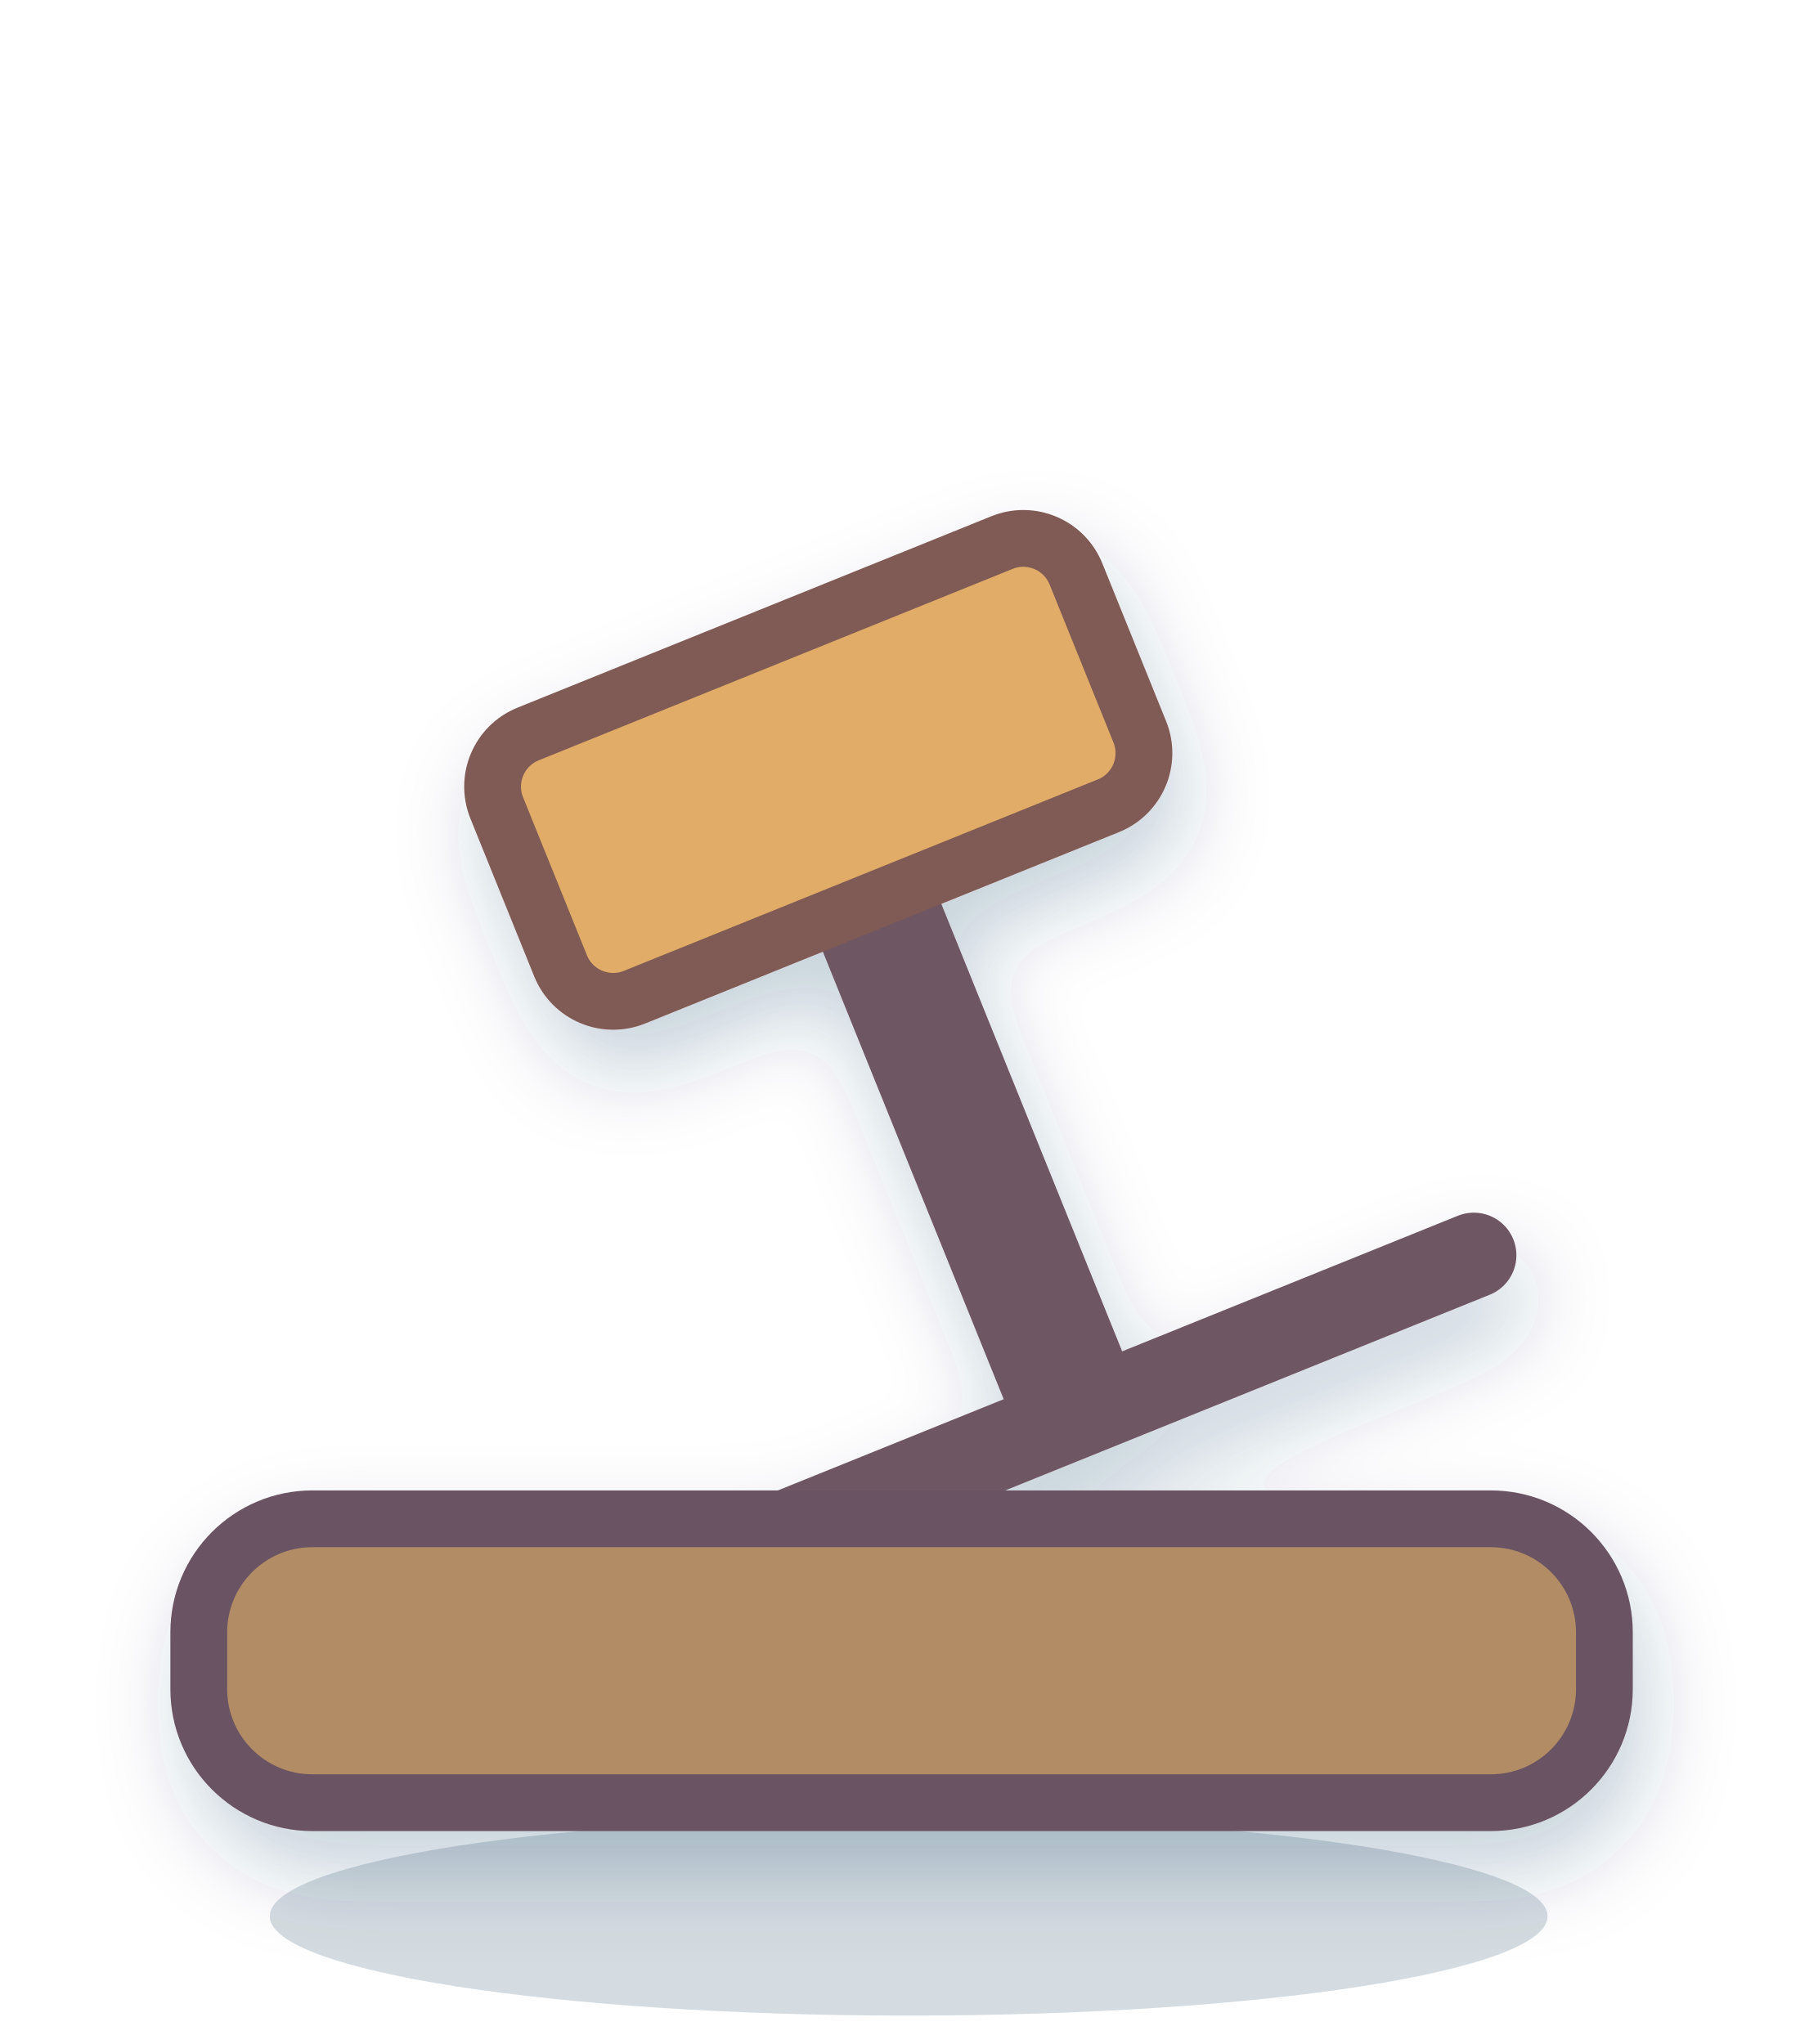
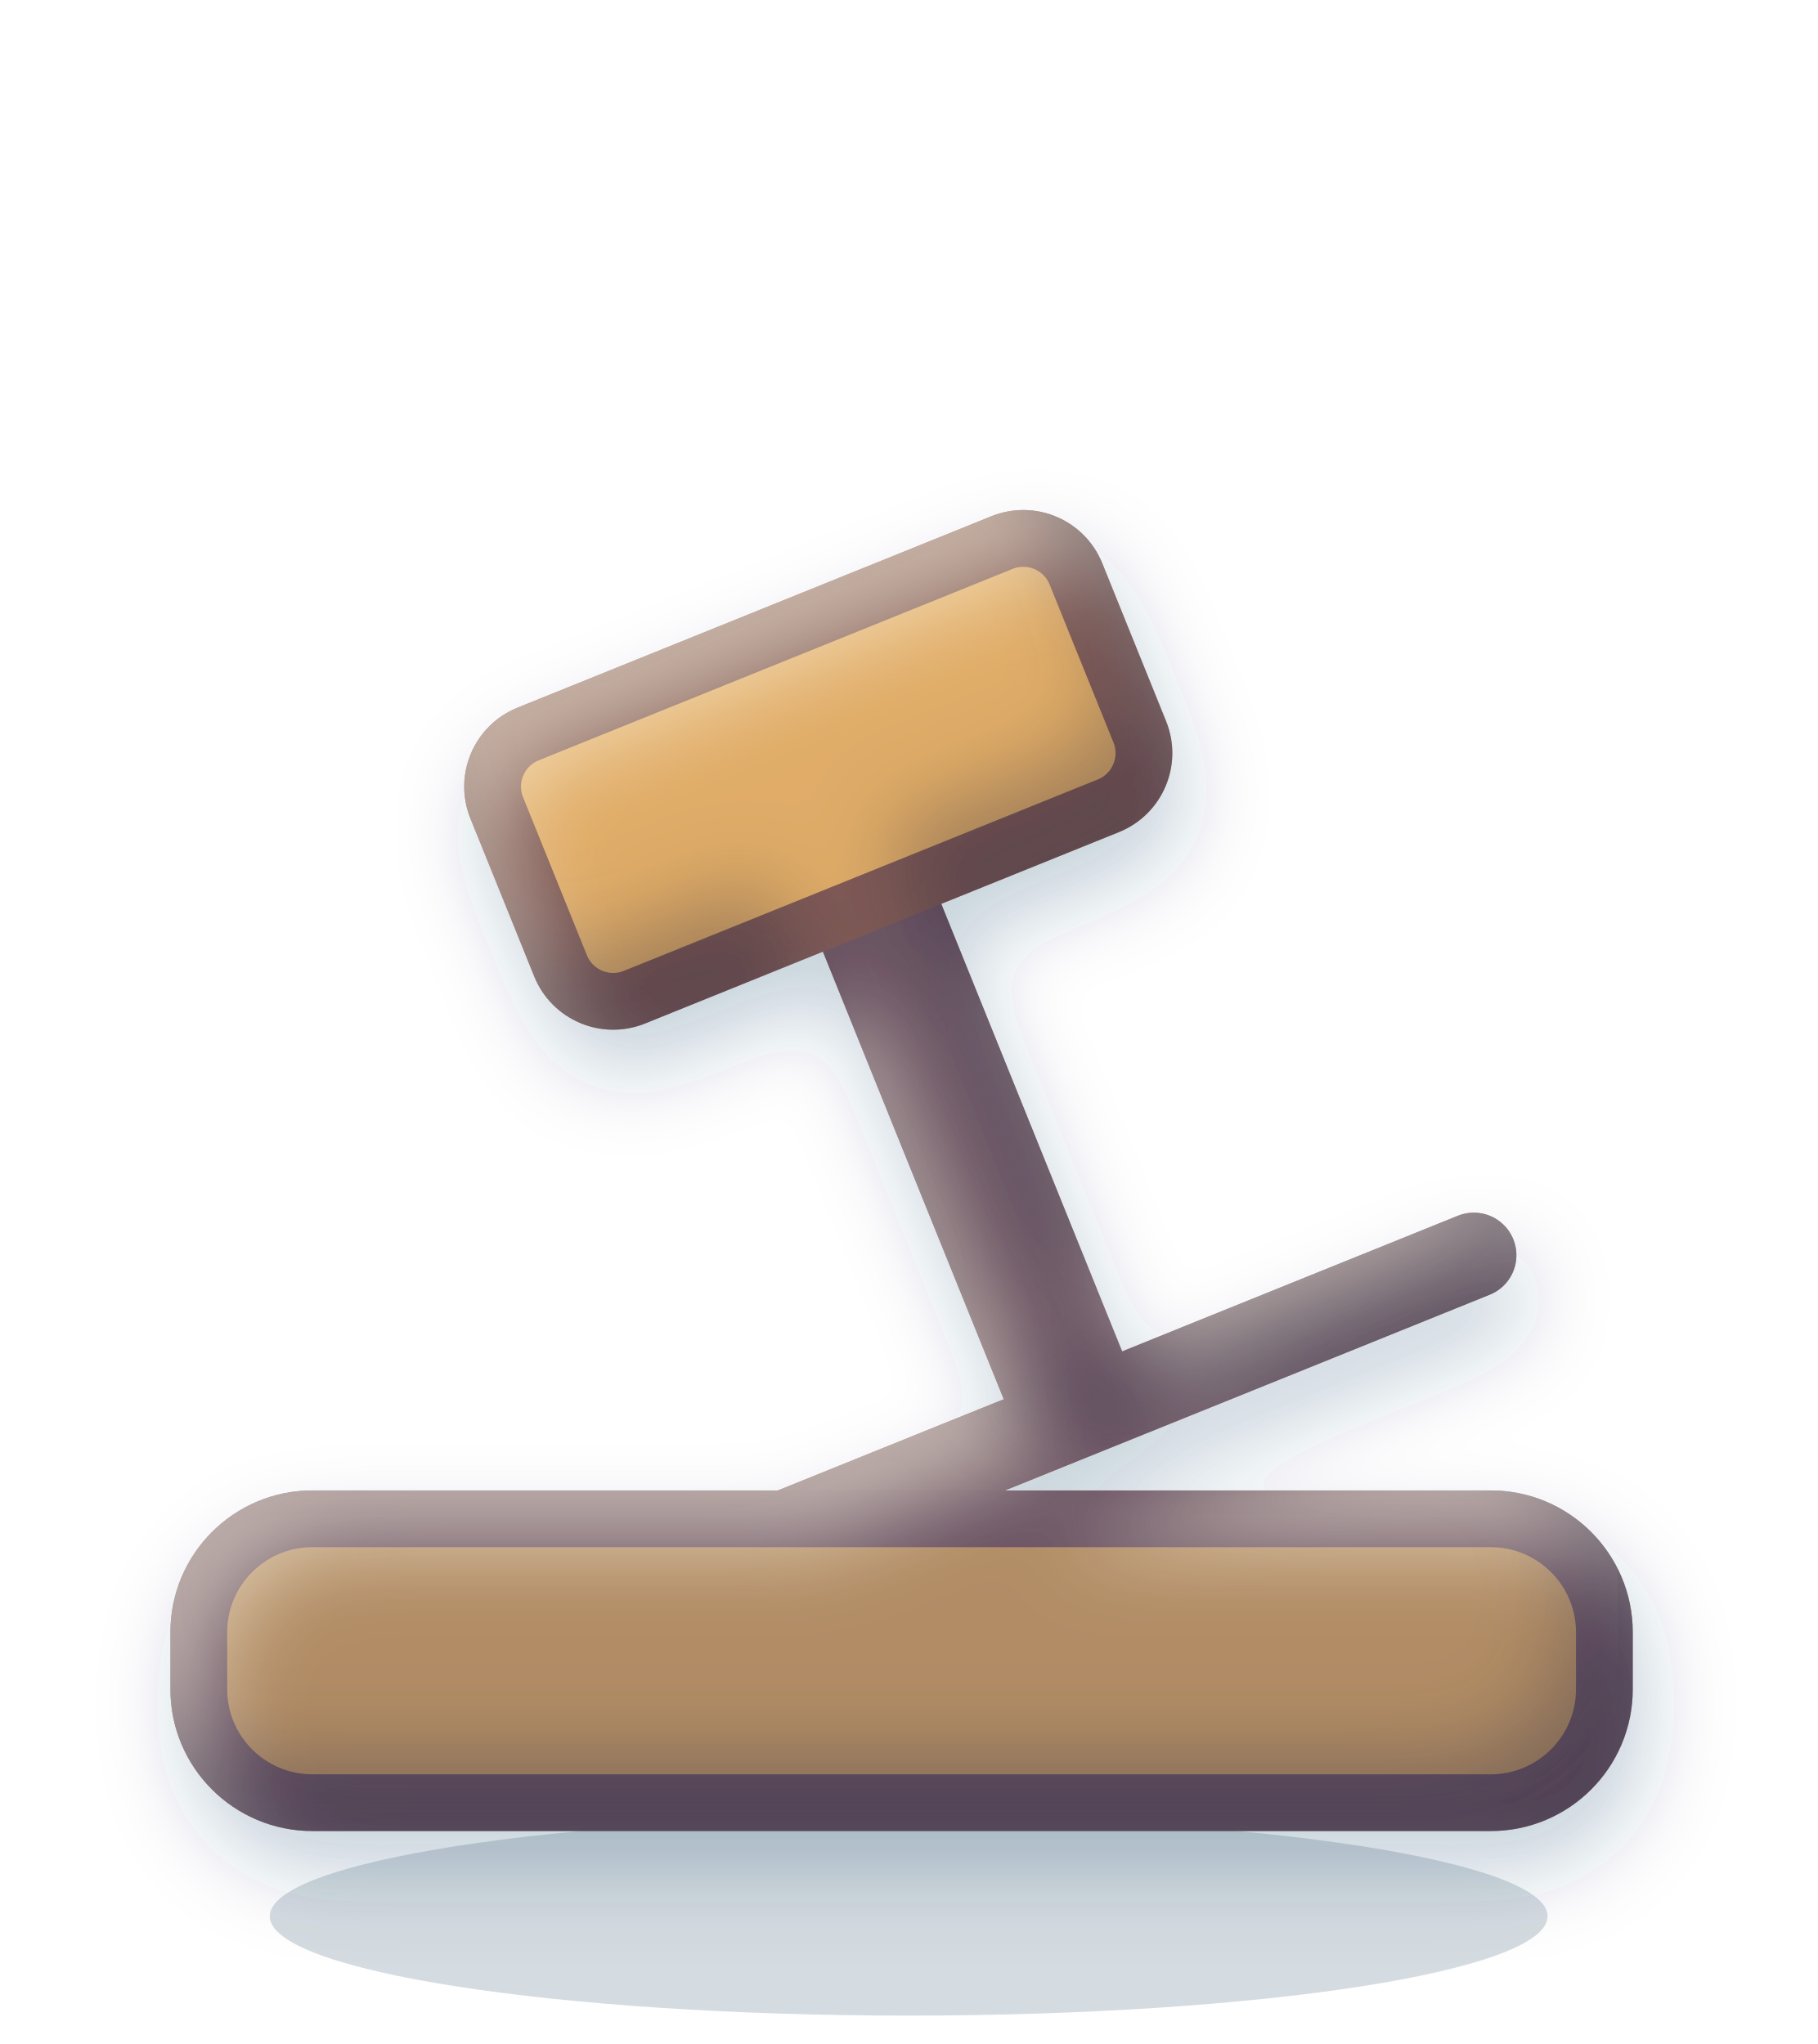
<svg xmlns="http://www.w3.org/2000/svg" viewBox="0 0 128 144" role="img" aria-label="Оригінальний мультяшний персонаж">
  <defs>
    <linearGradient id="coat" x1="0" x2="1" y1="0" y2="1">
      <stop stop-color="#176b89" />
      <stop offset="1" stop-color="#154c6c" />
    </linearGradient>
    <linearGradient id="paper" x1="0" x2="1" y1="0" y2="1">
      <stop stop-color="#fff9eb" />
      <stop offset="1" stop-color="#eadac0" />
    </linearGradient>
    <filter id="ds" x="-35%" width="170%" y="-35%" height="170%">
      <feDropShadow dx="1" dy="3" stdDeviation="3" flood-color="#133e5d" flood-opacity=".22" />
    </filter>
+     <filter id="vol" x="-5%" y="-5%" width="110%" height="110%" color-interpolation-filters="sRGB">
+       <feGaussianBlur in="SourceAlpha" stdDeviation="3" result="b" />
+       <feOffset in="b" dx="3" dy="4" result="lo" />
+       <feComposite in="SourceAlpha" in2="lo" operator="out" result="rim" />
+       <feFlood flood-color="#fff8e4" flood-opacity=".55" />
+       <feComposite in2="rim" operator="in" result="light" />
+       <feOffset in="b" dx="-4" dy="-5" result="so" />
+       <feComposite in="SourceAlpha" in2="so" operator="out" result="edge" />
+       <feFlood flood-color="#1c1d3a" flood-opacity=".32" />
+       <feComposite in2="edge" operator="in" result="shade" />
+       <feMerge>
+         <feMergeNode in="SourceGraphic" />
+         <feMergeNode in="light" />
+         <feMergeNode in="shade" />
+       </feMerge>
+     </filter>
  </defs>
  <ellipse cx="64" cy="135" rx="45" ry="7" fill="#173f5a" opacity=".18" />
  <g filter="url(#ds)">
-     <g transform="translate(64 70) rotate(-22)">
-       <path d="M0-12V30" stroke="#6e5664" stroke-width="9" stroke-linecap="round" />
-       <rect x="-22" y="-27" width="44" height="20" rx="4" fill="#e0ac67" stroke="#805a55" stroke-width="4" />
-       <path d="M-30 32H30" stroke="#6e5664" stroke-width="6" stroke-linecap="round" />
+     <g filter="url(#vol)">
+       <g transform="translate(64 70) rotate(-22)">
+         <path d="M0-12V30" stroke="#6e5664" stroke-width="9" stroke-linecap="round" />
+         <rect x="-22" y="-27" width="44" height="20" rx="4" fill="#e0ac67" stroke="#805a55" stroke-width="4" />
+         <path d="M-30 32H30" stroke="#6e5664" stroke-width="6" stroke-linecap="round" />
+       </g>
+       <rect x="14" y="107" width="99" height="20" rx="8" fill="#b18c65" stroke="#6a5363" stroke-width="4" />
    </g>
-     <rect x="14" y="107" width="99" height="20" rx="8" fill="#b18c65" stroke="#6a5363" stroke-width="4" />
  </g>
</svg>
